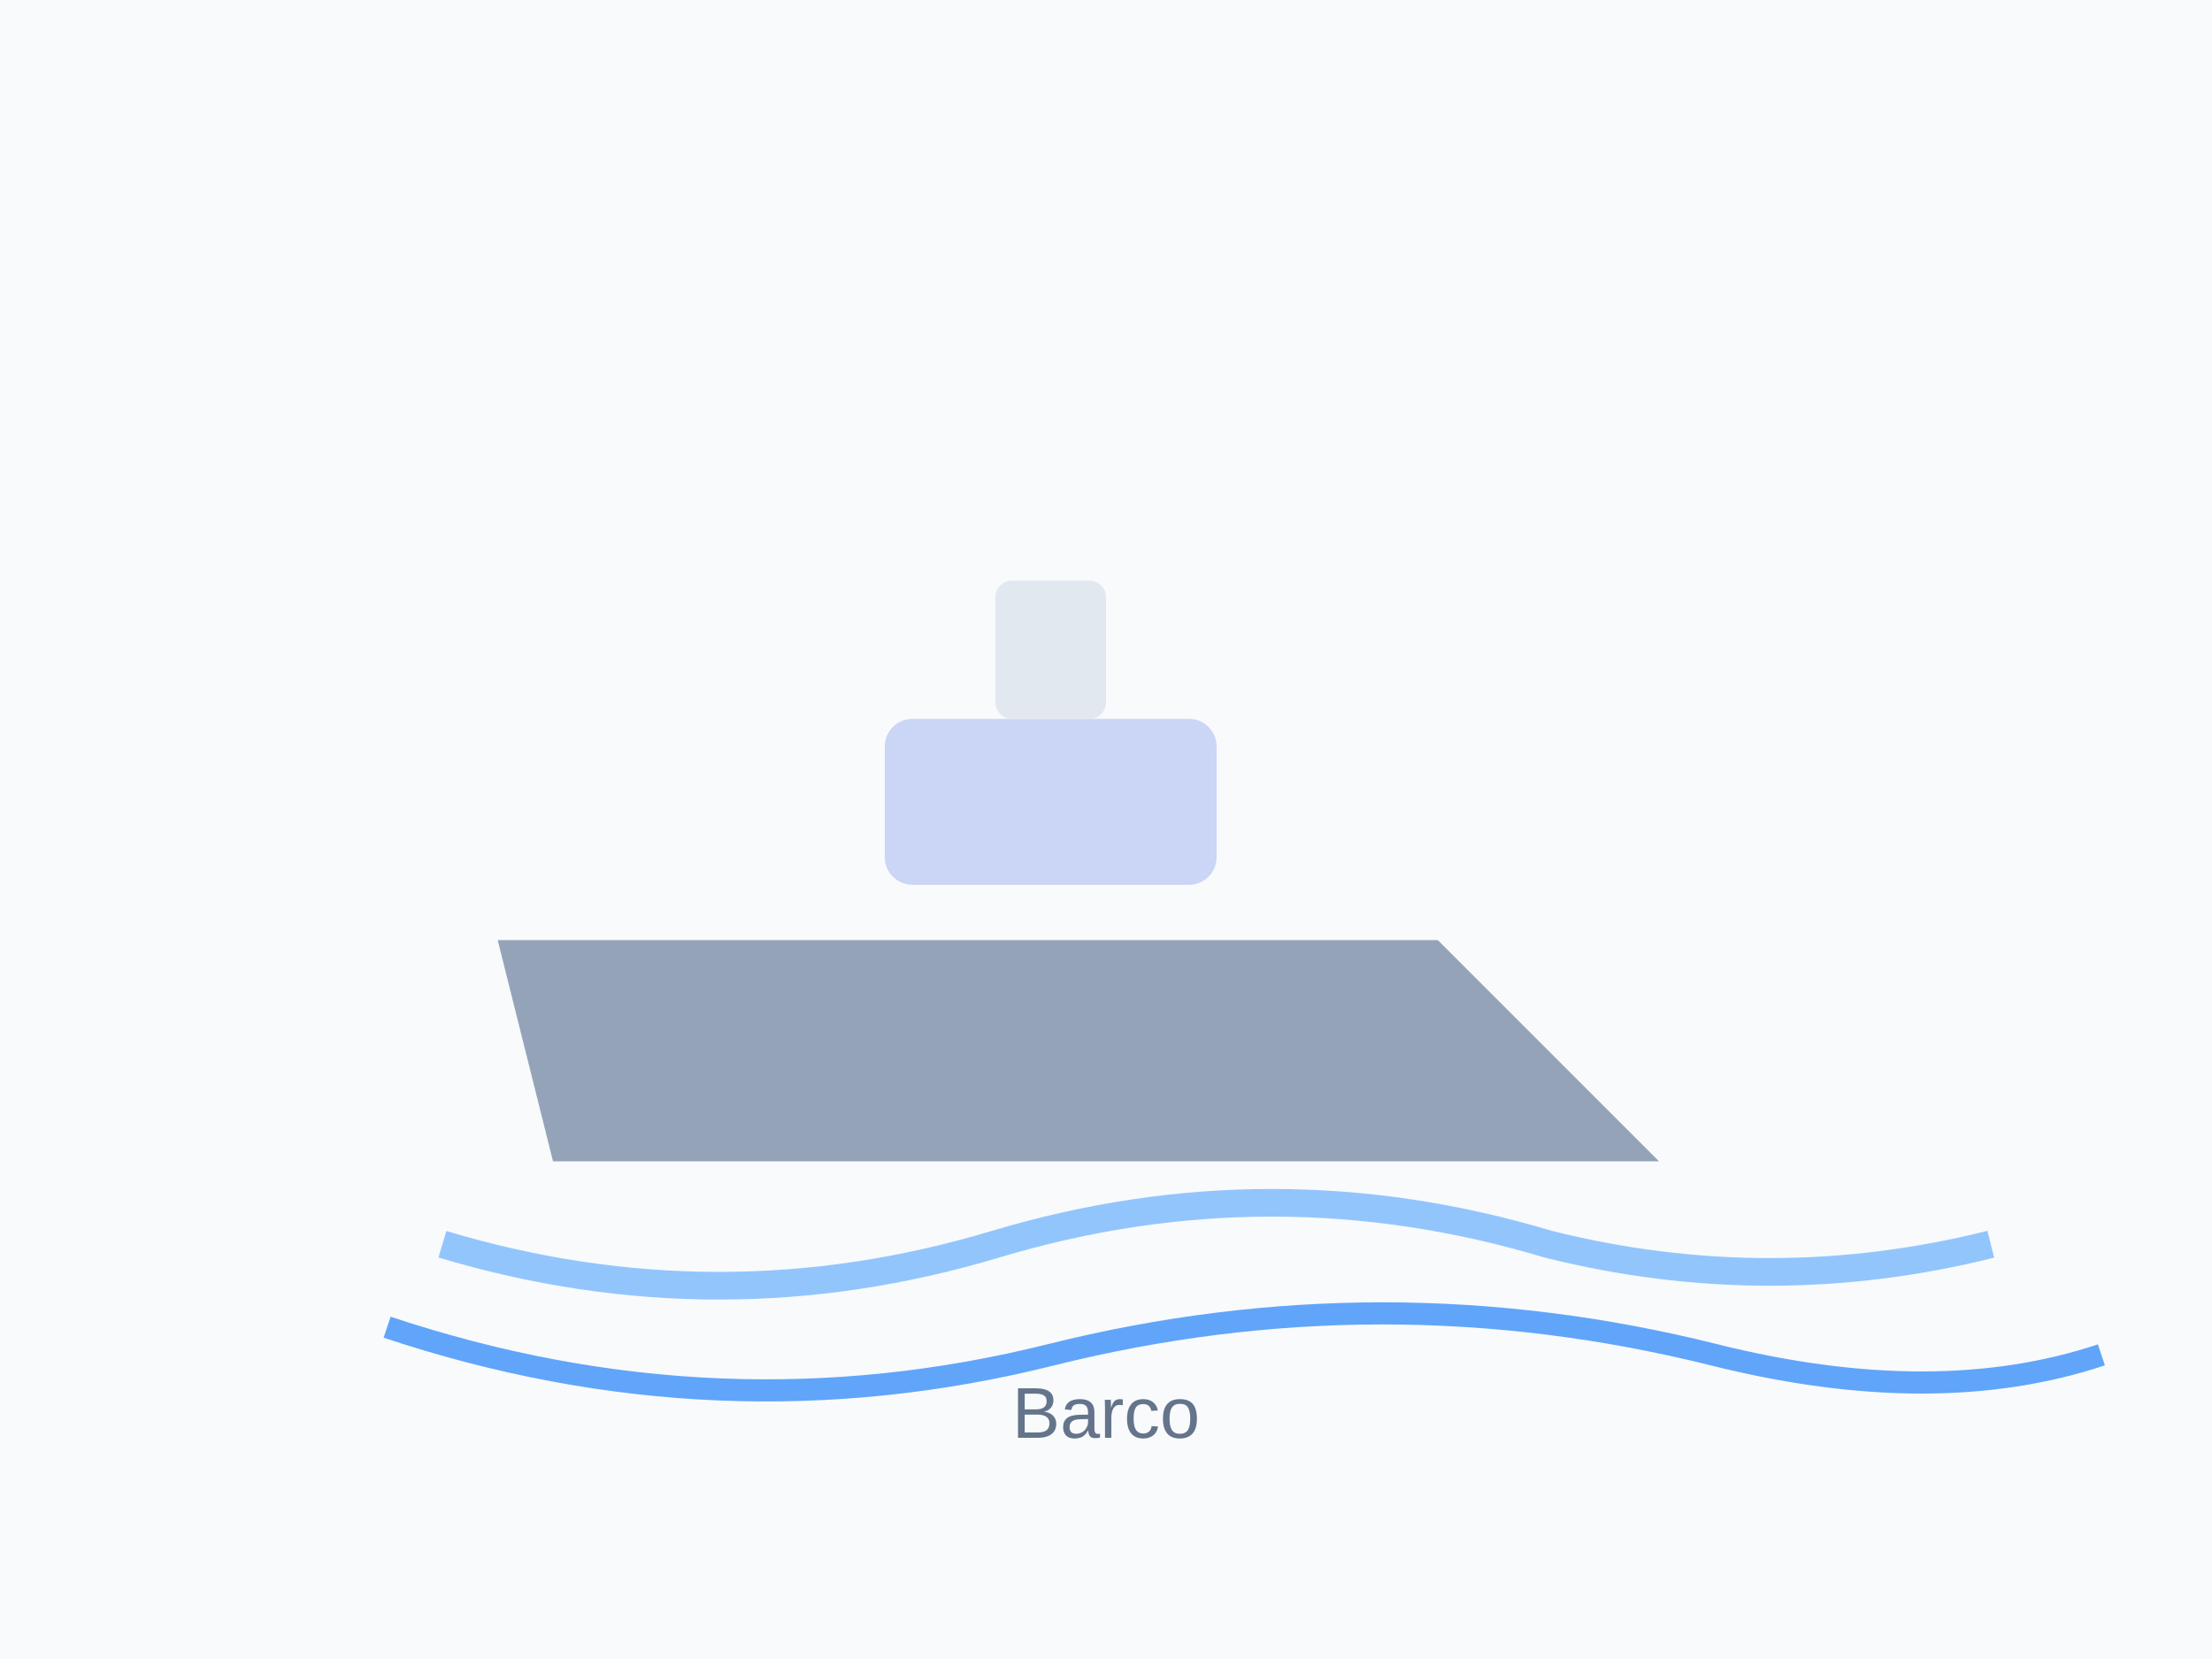
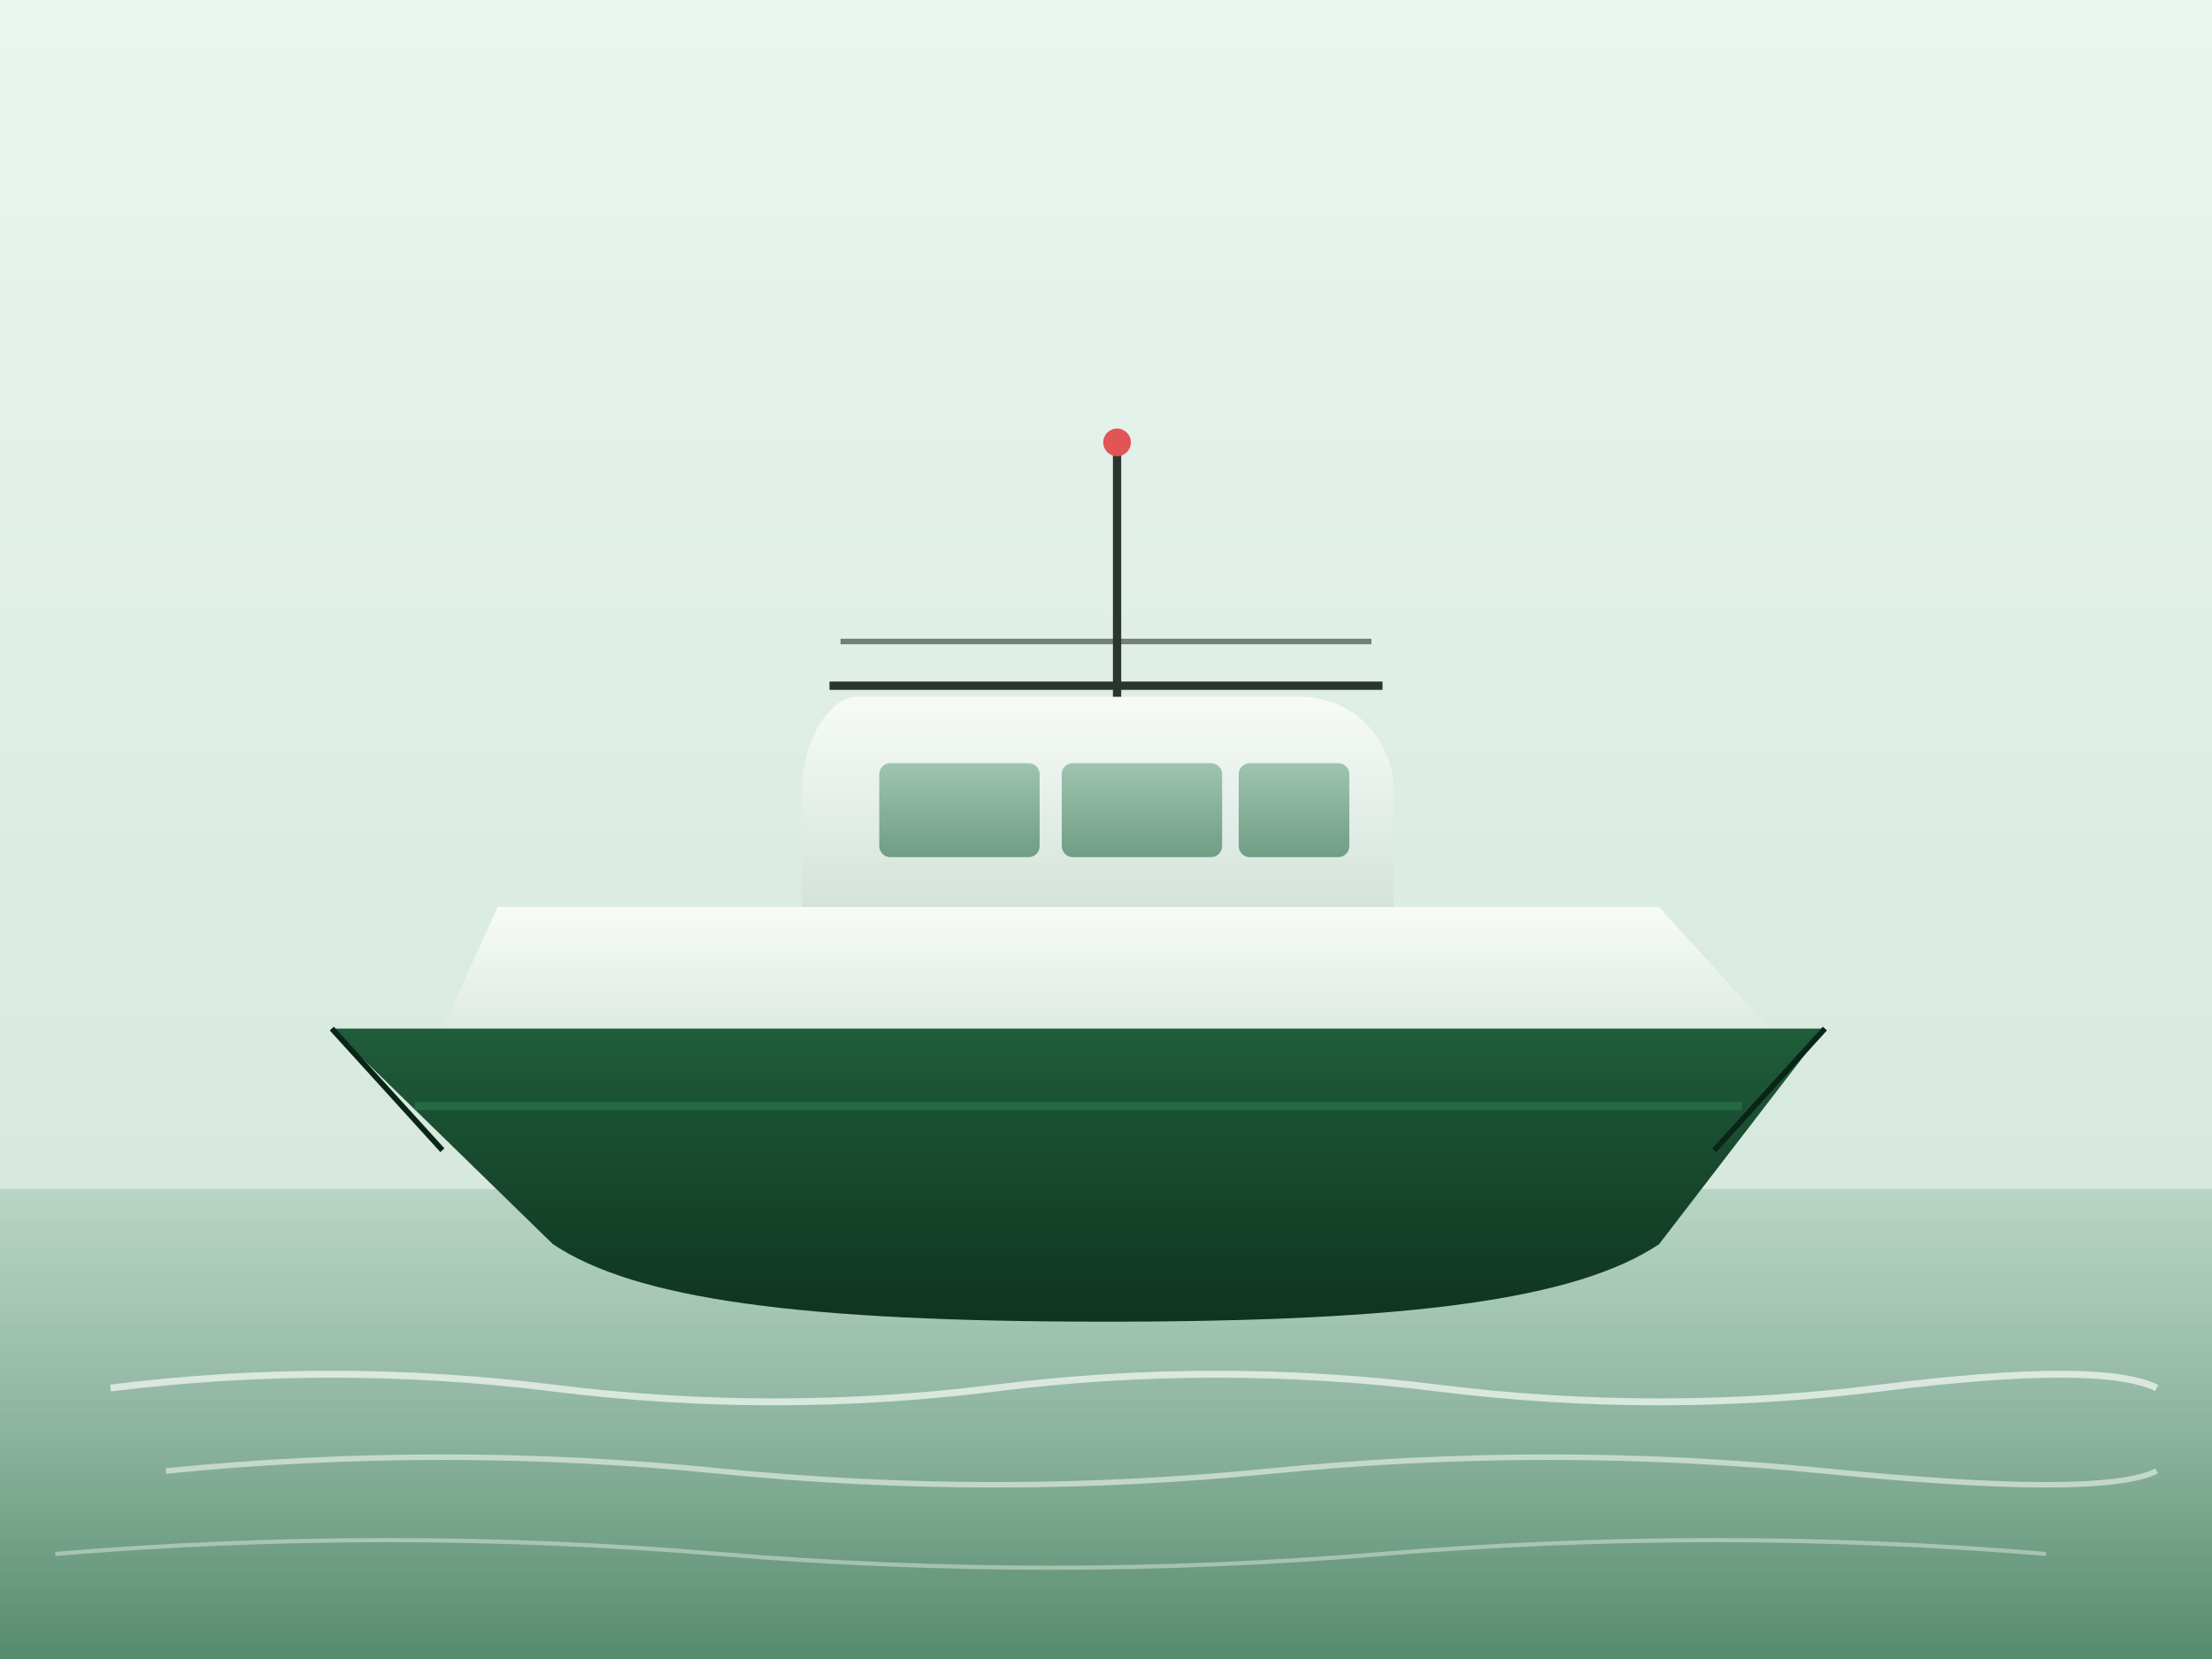
- <svg xmlns="http://www.w3.org/2000/svg" width="800" height="600" viewBox="0 0 800 600" fill="none">
-   <rect width="800" height="600" fill="#f8fafc" />
-   <path d="M180 340 L520 340 L600 420 H200 L180 340 Z" fill="#94a3b8" />
-   <rect x="320" y="260" width="120" height="60" rx="10" fill="#cbd5f5" />
-   <rect x="360" y="210" width="40" height="50" rx="6" fill="#e2e8f0" />
-   <path d="M160 450 Q260 480 360 450 Q460 420 560 450 Q640 470 720 450" stroke="#93c5fd" stroke-width="10" fill="none" />
-   <path d="M140 480 Q260 520 380 490 Q500 460 620 490 Q700 510 760 490" stroke="#60a5fa" stroke-width="8" fill="none" />
-   <text x="400" y="520" text-anchor="middle" font-family="Arial, sans-serif" font-size="26" fill="#64748b">Barco</text>
+ <svg xmlns="http://www.w3.org/2000/svg" width="800" height="600" viewBox="0 0 800 600" fill="none" role="img" aria-label="Barco">
+   <defs>
+     <linearGradient id="bgBoat" x1="0" y1="0" x2="0" y2="1">
+       <stop offset="0%" stop-color="#eaf5ef" />
+       <stop offset="100%" stop-color="#cfe4d8" />
+     </linearGradient>
+     <linearGradient id="hullBoat" x1="0" y1="0" x2="0" y2="1">
+       <stop offset="0%" stop-color="#1f5d3a" />
+       <stop offset="100%" stop-color="#0f3320" />
+     </linearGradient>
+     <linearGradient id="hullStripe" x1="0" y1="0" x2="0" y2="1">
+       <stop offset="0%" stop-color="#f7fbf8" />
+       <stop offset="100%" stop-color="#dfeae3" />
+     </linearGradient>
+     <linearGradient id="cabinBoat" x1="0" y1="0" x2="0" y2="1">
+       <stop offset="0%" stop-color="#f7fbf8" />
+       <stop offset="100%" stop-color="#d4e3da" />
+     </linearGradient>
+     <linearGradient id="windowBoat" x1="0" y1="0" x2="0" y2="1">
+       <stop offset="0%" stop-color="#9fc4b0" />
+       <stop offset="100%" stop-color="#6f9d85" />
+     </linearGradient>
+     <linearGradient id="waterBoat" x1="0" y1="0" x2="0" y2="1">
+       <stop offset="0%" stop-color="#9fc4b0" stop-opacity="0.55" />
+       <stop offset="100%" stop-color="#3f7a5a" stop-opacity="0.85" />
+     </linearGradient>
+   </defs>
+   <rect width="800" height="600" fill="url(#bgBoat)" />
+   <rect x="0" y="430" width="800" height="170" fill="url(#waterBoat)" />
+   <path d="M310 252            H470            C490 252 504 268 504 286            V328            H290            V286            C290 268 300 252 310 252 Z" fill="url(#cabinBoat)" />
+   <rect x="318" y="276" width="58" height="34" rx="4" fill="url(#windowBoat)" />
+   <rect x="384" y="276" width="58" height="34" rx="4" fill="url(#windowBoat)" />
+   <rect x="448" y="276" width="40" height="34" rx="4" fill="url(#windowBoat)" />
+   <line x1="300" y1="248" x2="500" y2="248" stroke="#2a3530" stroke-width="3" />
+   <line x1="304" y1="232" x2="496" y2="232" stroke="#2a3530" stroke-width="2" opacity="0.6" />
+   <path d="M180 328 H600 L640 372 H160 Z" fill="url(#hullStripe)" />
+   <path d="M120 372            H660            L600 450            C570 470 510 478 400 478            C290 478 230 470 200 450 Z" fill="url(#hullBoat)" />
+   <path d="M150 400 H630" stroke="#2a7a4d" stroke-width="3" opacity="0.6" />
+   <path d="M120 372 L160 416" stroke="#0a2517" stroke-width="2" />
+   <path d="M660 372 L620 416" stroke="#0a2517" stroke-width="2" />
+   <line x1="404" y1="252" x2="404" y2="160" stroke="#2a3530" stroke-width="3" />
+   <circle cx="404" cy="160" r="5" fill="#e15555" />
+   <path d="M40 502 Q120 492 200 502 T360 502 T520 502 T680 502 T780 502" stroke="#f7fbf8" stroke-width="2.5" fill="none" opacity="0.7" />
+   <path d="M60 532 Q160 522 260 532 T460 532 T660 532 T780 532" stroke="#f7fbf8" stroke-width="2" fill="none" opacity="0.55" />
+   <path d="M20 562 Q140 552 260 562 T500 562 T740 562" stroke="#f7fbf8" stroke-width="1.5" fill="none" opacity="0.4" />
</svg>
